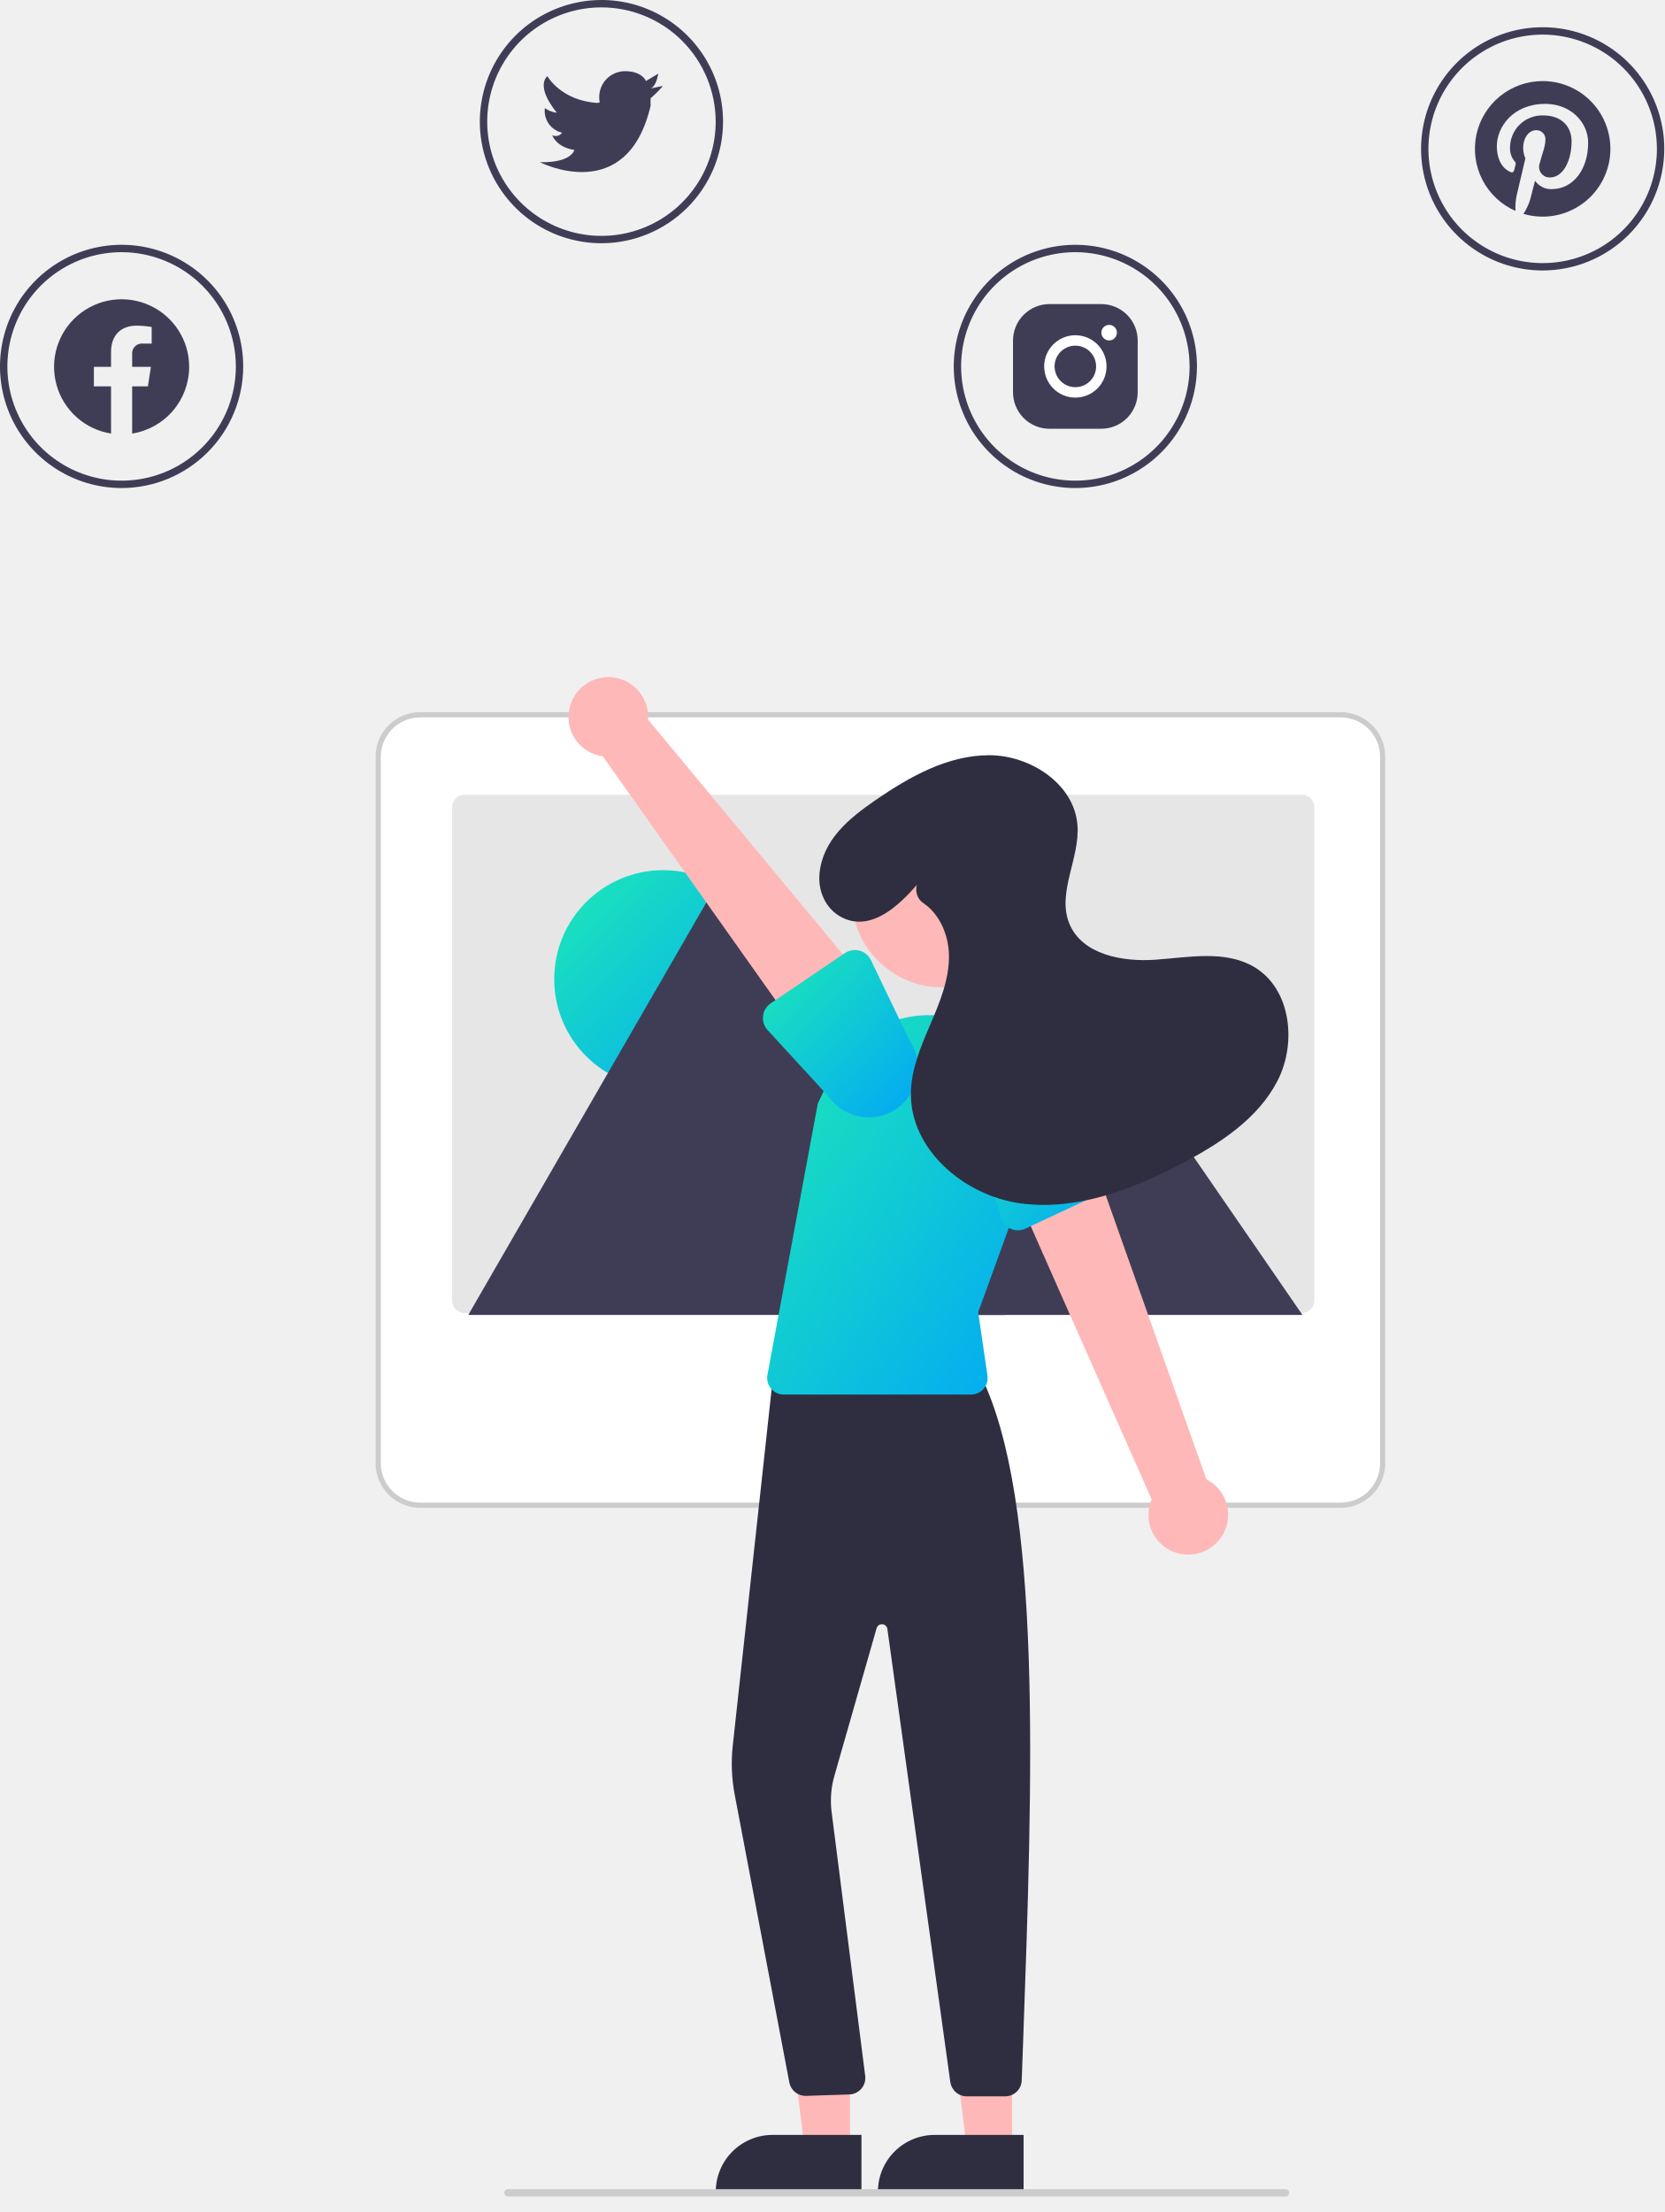
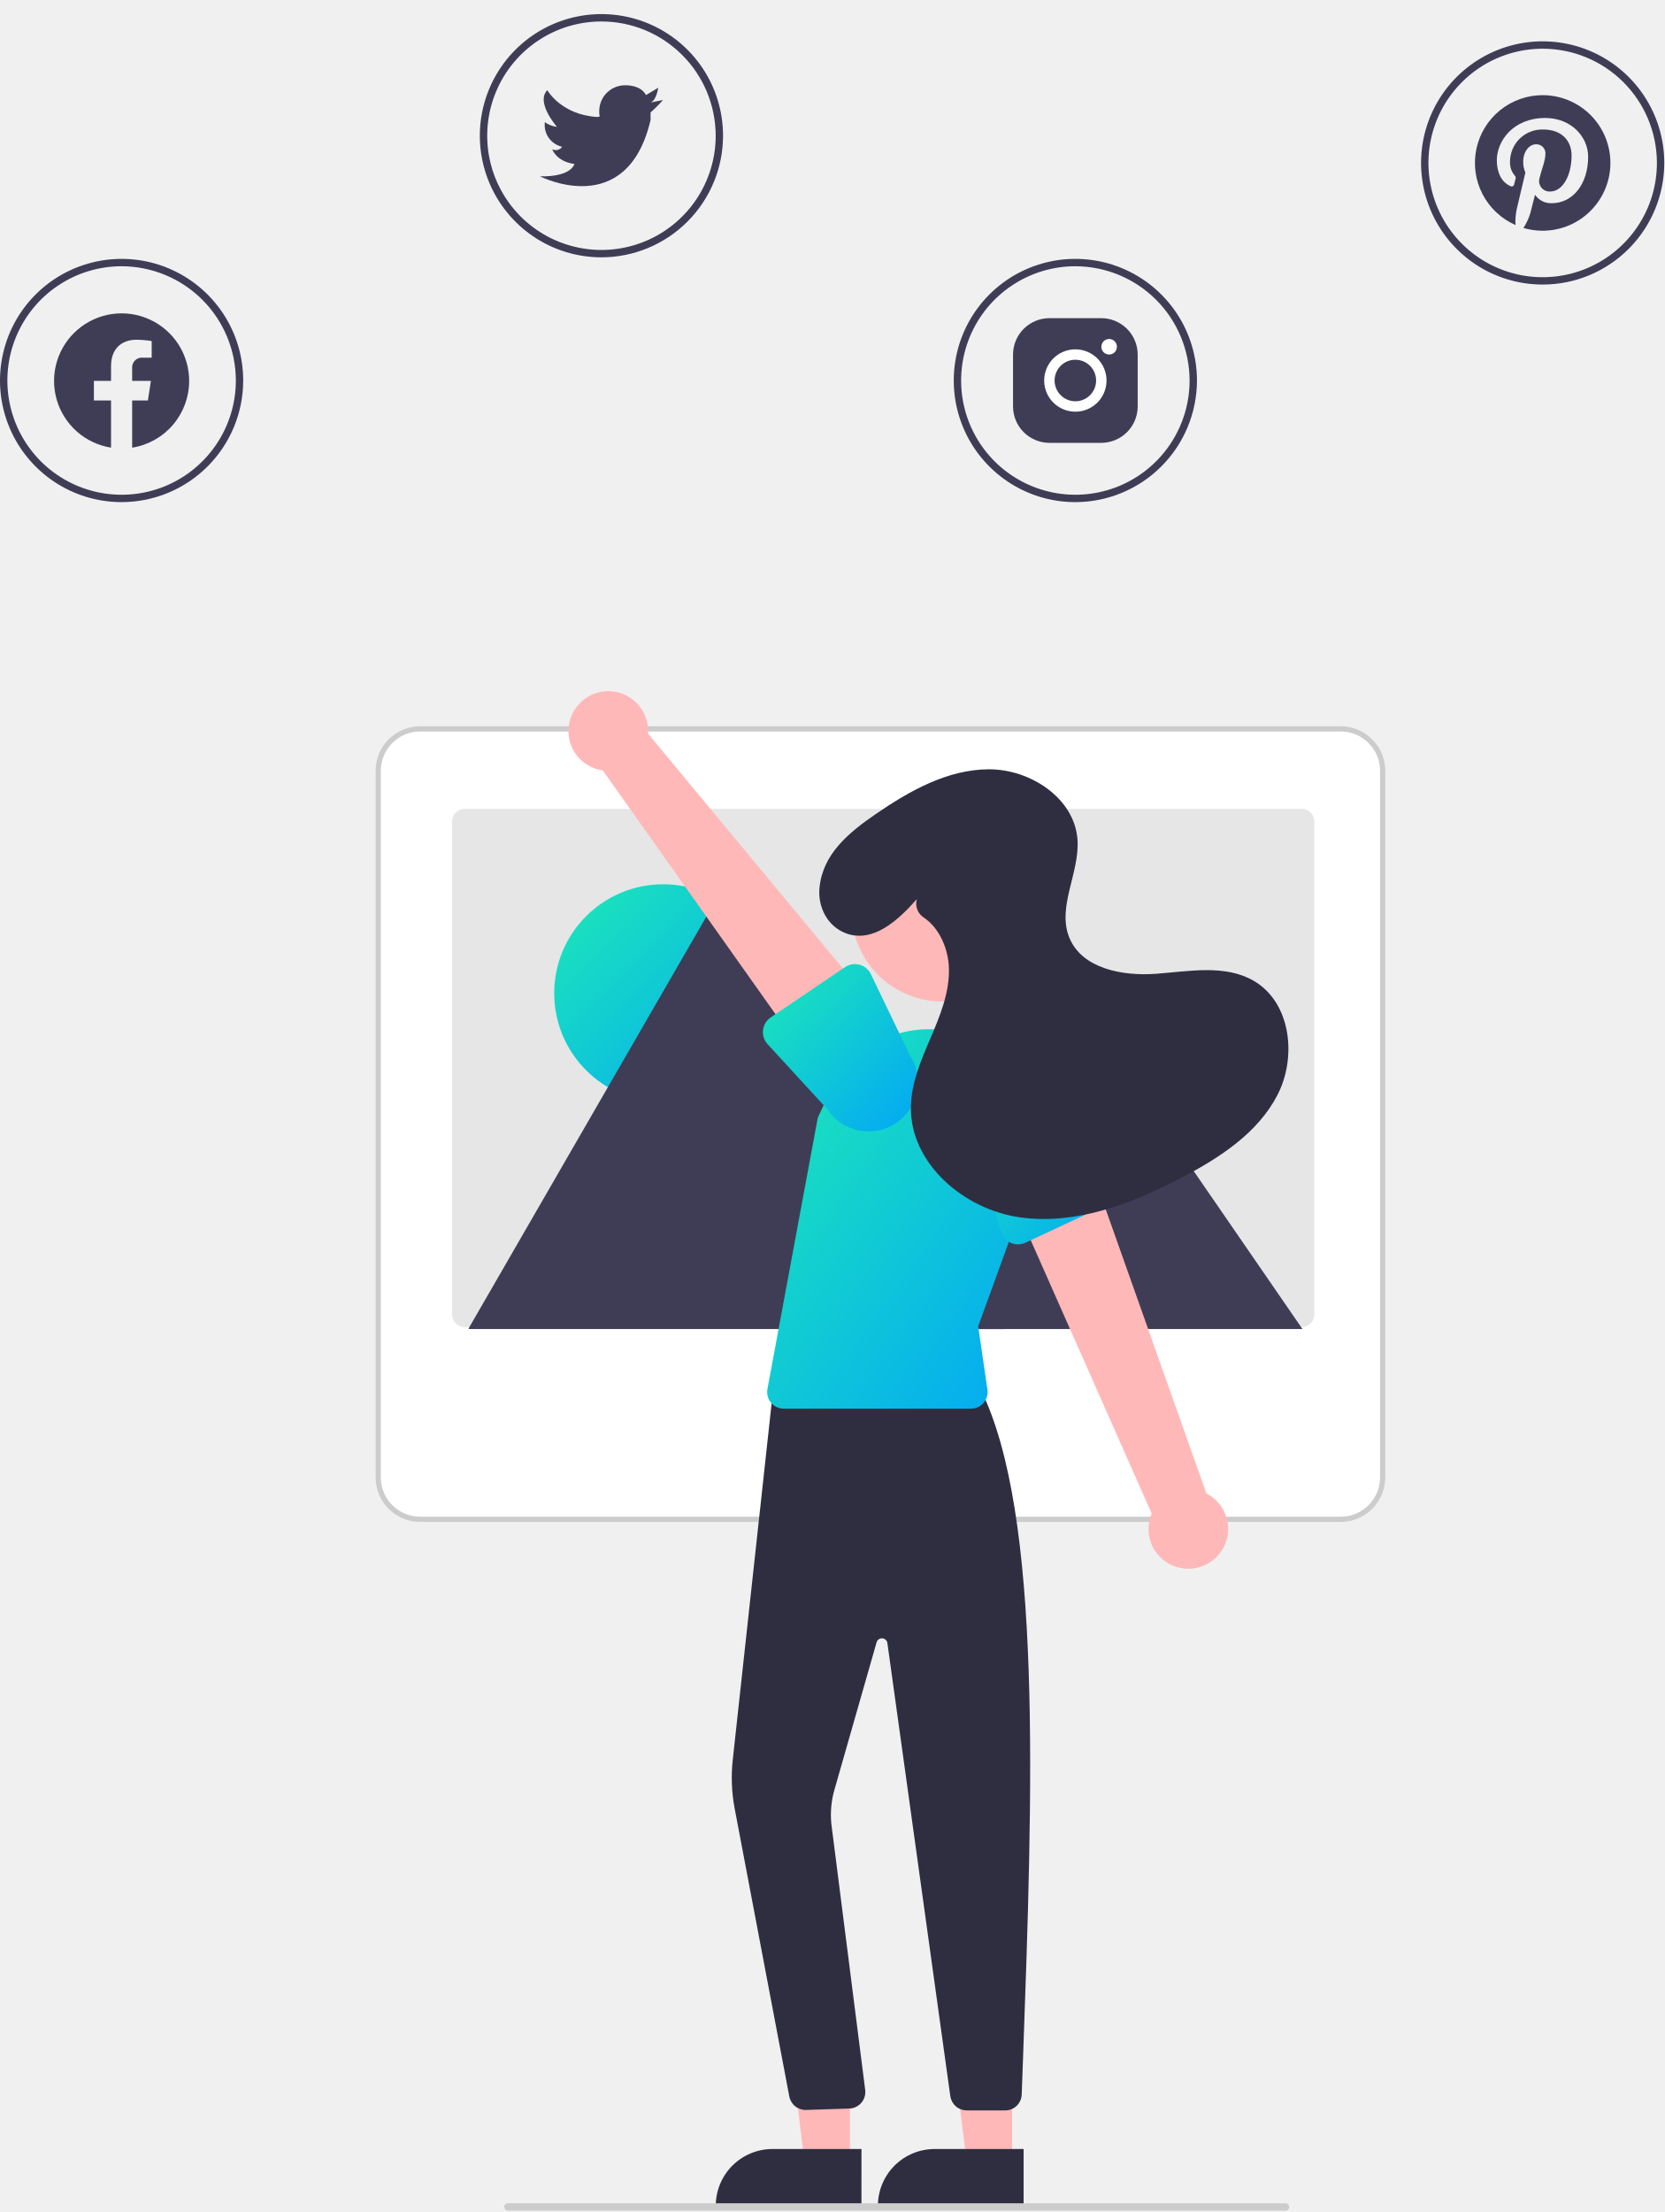
<svg xmlns="http://www.w3.org/2000/svg" width="76" height="101" viewBox="0 0 76 101" fill="none">
-   <path fill-rule="evenodd" clip-rule="evenodd" d="M8.638 16.749C8.638 16.159 8.469 15.582 8.151 15.086C7.833 14.589 7.38 14.195 6.844 13.948C6.309 13.701 5.714 13.613 5.13 13.694C4.546 13.775 3.998 14.021 3.55 14.404C3.101 14.787 2.772 15.29 2.601 15.855C2.43 16.419 2.424 17.02 2.585 17.587C2.745 18.155 3.064 18.664 3.505 19.056C3.945 19.447 4.489 19.704 5.071 19.796V17.641H4.288V16.749H5.071V16.069C5.071 15.296 5.532 14.869 6.236 14.869C6.468 14.872 6.699 14.892 6.927 14.929V15.688H6.538C6.472 15.68 6.404 15.686 6.341 15.707C6.277 15.727 6.219 15.762 6.171 15.809C6.122 15.855 6.085 15.911 6.062 15.974C6.038 16.037 6.029 16.104 6.035 16.17V16.749H6.891L6.754 17.641H6.035V19.797C6.761 19.681 7.422 19.311 7.899 18.753C8.376 18.194 8.638 17.483 8.638 16.749V16.749Z" fill="#3F3D56" />
-   <path d="M29.712 4.036L30.274 3.924C30.101 4.125 29.913 4.313 29.712 4.486C29.704 4.598 29.704 4.71 29.712 4.823C28.634 9.451 24.656 7.407 24.656 7.407C26.106 7.44 26.229 6.845 26.229 6.845C25.387 6.721 25.218 6.171 25.218 6.171C25.294 6.211 25.381 6.221 25.464 6.201C25.547 6.18 25.62 6.129 25.668 6.059C25.42 6.002 25.203 5.856 25.057 5.649C24.912 5.441 24.849 5.187 24.881 4.935C25.043 5.052 25.233 5.126 25.432 5.148C25.33 5.025 24.477 4.003 24.993 3.475C24.993 3.475 25.623 4.598 27.274 4.699L27.386 4.677C27.367 4.596 27.36 4.513 27.364 4.429C27.364 4.117 27.488 3.817 27.709 3.595C27.931 3.374 28.231 3.25 28.544 3.25C29.33 3.25 29.498 3.699 29.498 3.699L30.06 3.362C30.049 3.362 29.993 3.924 29.712 4.036Z" fill="#3F3D56" />
-   <path d="M50.293 13.884H47.92C47.48 13.885 47.059 14.061 46.748 14.372C46.436 14.683 46.261 15.104 46.26 15.544V17.917C46.261 18.357 46.436 18.778 46.748 19.09C47.059 19.401 47.48 19.576 47.92 19.577H50.293C50.733 19.576 51.154 19.401 51.465 19.09C51.777 18.778 51.952 18.357 51.953 17.917V15.544C51.952 15.104 51.777 14.683 51.465 14.372C51.154 14.061 50.733 13.885 50.293 13.884Z" fill="#3F3D56" />
-   <path d="M50.648 15.545C50.554 15.544 50.464 15.507 50.398 15.44C50.331 15.373 50.294 15.283 50.294 15.189C50.294 15.095 50.332 15.005 50.398 14.938C50.465 14.872 50.555 14.834 50.649 14.834C50.743 14.834 50.834 14.872 50.9 14.938C50.967 15.005 51.004 15.095 51.004 15.189C51.004 15.283 50.967 15.373 50.901 15.44C50.834 15.507 50.744 15.544 50.65 15.545H50.648Z" fill="white" />
-   <path d="M49.106 15.782C49.294 15.782 49.478 15.837 49.634 15.942C49.79 16.046 49.911 16.194 49.983 16.367C50.055 16.541 50.074 16.732 50.037 16.916C50.001 17.1 49.91 17.269 49.778 17.402C49.645 17.534 49.476 17.625 49.292 17.661C49.108 17.698 48.917 17.679 48.743 17.607C48.57 17.536 48.422 17.414 48.318 17.258C48.213 17.102 48.157 16.918 48.157 16.731C48.157 16.606 48.182 16.483 48.23 16.367C48.278 16.252 48.347 16.148 48.435 16.06C48.524 15.972 48.628 15.902 48.743 15.854C48.858 15.806 48.982 15.782 49.106 15.782ZM49.106 15.307C48.825 15.307 48.55 15.391 48.316 15.547C48.082 15.704 47.899 15.926 47.791 16.186C47.684 16.446 47.656 16.732 47.711 17.008C47.765 17.285 47.901 17.538 48.1 17.737C48.299 17.936 48.553 18.072 48.829 18.127C49.105 18.182 49.391 18.153 49.651 18.046C49.911 17.938 50.134 17.756 50.29 17.521C50.446 17.287 50.53 17.012 50.53 16.731C50.53 16.353 50.38 15.991 50.113 15.724C49.846 15.457 49.484 15.307 49.106 15.307V15.307Z" fill="white" />
-   <path d="M70.447 3.702C69.736 3.702 69.048 3.946 68.496 4.394C67.945 4.842 67.564 5.467 67.418 6.162C67.273 6.857 67.371 7.582 67.696 8.213C68.022 8.845 68.554 9.345 69.205 9.631C69.192 9.393 69.21 9.154 69.259 8.921C69.318 8.669 69.657 7.234 69.657 7.234C69.589 7.08 69.555 6.913 69.557 6.745C69.557 6.286 69.823 5.944 70.154 5.944C70.213 5.943 70.272 5.955 70.326 5.978C70.38 6.002 70.429 6.037 70.468 6.081C70.508 6.125 70.537 6.177 70.555 6.233C70.573 6.29 70.578 6.349 70.571 6.408C70.571 6.691 70.39 7.114 70.298 7.506C70.279 7.579 70.278 7.655 70.294 7.728C70.311 7.801 70.344 7.869 70.392 7.927C70.439 7.985 70.5 8.031 70.569 8.061C70.637 8.092 70.712 8.105 70.787 8.101C71.372 8.101 71.767 7.349 71.767 6.456C71.767 5.778 71.31 5.271 70.48 5.271C70.281 5.263 70.083 5.296 69.898 5.367C69.712 5.438 69.543 5.547 69.4 5.685C69.258 5.824 69.145 5.99 69.069 6.174C68.992 6.357 68.954 6.554 68.956 6.753C68.947 6.974 69.02 7.19 69.161 7.36C69.186 7.38 69.203 7.408 69.211 7.439C69.219 7.47 69.217 7.503 69.205 7.532C69.19 7.589 69.157 7.726 69.141 7.781C69.139 7.798 69.132 7.814 69.122 7.827C69.112 7.841 69.099 7.852 69.084 7.859C69.069 7.867 69.052 7.871 69.035 7.871C69.018 7.87 69.002 7.866 68.987 7.858C68.555 7.682 68.353 7.209 68.353 6.676C68.353 5.797 69.095 4.743 70.564 4.743C71.745 4.743 72.523 5.598 72.523 6.516C72.523 7.73 71.848 8.636 70.853 8.636C70.705 8.64 70.558 8.607 70.426 8.539C70.294 8.472 70.181 8.373 70.097 8.251C70.097 8.251 69.918 8.963 69.879 9.102C69.808 9.336 69.703 9.56 69.568 9.765C69.994 9.89 70.442 9.923 70.881 9.861C71.32 9.798 71.741 9.642 72.115 9.402C72.488 9.163 72.806 8.846 73.046 8.473C73.287 8.1 73.444 7.68 73.508 7.24C73.571 6.801 73.54 6.354 73.415 5.928C73.291 5.502 73.076 5.108 72.786 4.772C72.495 4.436 72.136 4.167 71.733 3.982C71.329 3.798 70.891 3.702 70.447 3.702L70.447 3.702Z" fill="#3F3D56" />
-   <path d="M63.142 33.864C62.999 33.469 62.739 33.129 62.396 32.887C62.053 32.646 61.644 32.517 61.224 32.516H19.186C18.918 32.516 18.654 32.568 18.407 32.671C18.16 32.773 17.935 32.923 17.746 33.112C17.557 33.301 17.407 33.525 17.304 33.772C17.202 34.019 17.149 34.284 17.149 34.551V66.813C17.15 67.353 17.364 67.87 17.746 68.252C18.128 68.634 18.646 68.849 19.186 68.85H61.224C61.764 68.849 62.282 68.634 62.664 68.252C63.046 67.87 63.261 67.353 63.261 66.813V34.553C63.262 34.318 63.221 34.085 63.142 33.864Z" fill="white" />
-   <path d="M63.142 33.864C62.999 33.469 62.739 33.129 62.396 32.887C62.053 32.646 61.644 32.517 61.224 32.516H19.186C18.918 32.516 18.654 32.568 18.407 32.671C18.16 32.773 17.935 32.923 17.746 33.112C17.557 33.301 17.407 33.525 17.304 33.772C17.202 34.019 17.149 34.284 17.149 34.551V66.813C17.15 67.353 17.364 67.87 17.746 68.252C18.128 68.634 18.646 68.849 19.186 68.85H61.224C61.764 68.849 62.282 68.634 62.664 68.252C63.046 67.87 63.261 67.353 63.261 66.813V34.553C63.262 34.318 63.221 34.085 63.142 33.864ZM63.022 66.813C63.021 67.289 62.832 67.746 62.495 68.083C62.158 68.42 61.701 68.609 61.224 68.61H19.186C18.709 68.609 18.253 68.42 17.916 68.083C17.579 67.746 17.389 67.289 17.389 66.813V34.553C17.389 34.076 17.579 33.62 17.916 33.282C18.253 32.946 18.709 32.756 19.186 32.755H61.224C61.701 32.756 62.158 32.946 62.495 33.282C62.832 33.62 63.021 34.076 63.022 34.553V66.813Z" fill="#CCCCCC" />
-   <path d="M60.019 36.857V59.383C60.019 59.533 59.959 59.678 59.853 59.784C59.747 59.89 59.603 59.95 59.452 59.95H21.212C21.185 59.95 21.158 59.948 21.131 59.944C20.996 59.924 20.873 59.857 20.784 59.754C20.694 59.651 20.645 59.519 20.645 59.383V36.857C20.645 36.782 20.66 36.709 20.688 36.64C20.717 36.571 20.759 36.508 20.811 36.456C20.864 36.403 20.926 36.361 20.995 36.333C21.064 36.304 21.138 36.29 21.212 36.29H59.452C59.526 36.29 59.6 36.304 59.669 36.333C59.738 36.361 59.8 36.403 59.853 36.456C59.905 36.508 59.947 36.571 59.976 36.639C60.004 36.708 60.019 36.782 60.019 36.856V36.857Z" fill="#E6E6E6" />
-   <path d="M30.285 49.683C33.032 49.683 35.26 47.456 35.26 44.708C35.26 41.96 33.032 39.732 30.285 39.732C27.537 39.732 25.309 41.96 25.309 44.708C25.309 47.456 27.537 49.683 30.285 49.683Z" fill="url(#paint0_linear)" />
-   <path d="M45.887 60.04H21.479C21.448 60.041 21.418 60.038 21.388 60.033L32.932 40.037C33.002 39.913 33.104 39.809 33.228 39.737C33.352 39.665 33.492 39.627 33.635 39.627C33.778 39.627 33.919 39.665 34.042 39.737C34.166 39.809 34.268 39.913 34.339 40.037L42.086 53.456L42.457 54.098L45.887 60.04Z" fill="#3F3D56" />
-   <path opacity="0.2" d="M45.887 60.04H37.554L41.645 54.098L41.939 53.67L42.086 53.456L42.457 54.098L45.887 60.04Z" fill="black" />
-   <path d="M59.477 60.04H38.366L42.457 54.098L42.752 53.67L48.082 45.926C48.432 45.419 49.273 45.387 49.683 45.831C49.711 45.861 49.737 45.893 49.76 45.926L59.477 60.04Z" fill="#3F3D56" />
-   <path d="M38.812 98.154L36.749 98.154L35.768 90.197L38.813 90.197L38.812 98.154Z" fill="#FFB8B8" />
-   <path d="M39.338 100.154L32.686 100.154V100.07C32.686 99.73 32.753 99.393 32.883 99.079C33.014 98.765 33.204 98.479 33.445 98.239C33.685 97.998 33.971 97.808 34.285 97.677C34.599 97.547 34.935 97.48 35.276 97.48H35.276L39.339 97.481L39.338 100.154Z" fill="#2F2E41" />
-   <path d="M46.217 98.154L44.154 98.154L43.172 90.197L46.217 90.197L46.217 98.154Z" fill="#FFB8B8" />
-   <path d="M46.743 100.154L40.091 100.154V100.07C40.091 99.73 40.157 99.393 40.288 99.079C40.418 98.765 40.608 98.479 40.849 98.239C41.089 97.998 41.375 97.808 41.689 97.677C42.003 97.547 42.34 97.48 42.68 97.48H42.68L46.743 97.481L46.743 100.154Z" fill="#2F2E41" />
-   <path d="M43.396 95.066L40.523 74.38C40.515 74.323 40.487 74.27 40.445 74.23C40.403 74.191 40.348 74.167 40.29 74.163C40.233 74.159 40.175 74.175 40.128 74.208C40.08 74.241 40.046 74.29 40.03 74.345L38.105 81.076C37.959 81.583 37.911 82.113 37.964 82.638L39.512 94.801C39.522 94.904 39.511 95.008 39.48 95.106C39.449 95.204 39.398 95.295 39.33 95.373C39.262 95.451 39.179 95.514 39.086 95.559C38.993 95.604 38.892 95.629 38.788 95.633L36.818 95.697C36.636 95.704 36.459 95.646 36.316 95.533C36.175 95.42 36.078 95.26 36.044 95.081L33.548 81.93C33.41 81.201 33.38 80.454 33.461 79.715L35.349 62.398L44.752 62.738L44.775 62.783C47.615 68.487 47.156 81.18 46.713 93.454L46.657 94.989C46.651 95.185 46.569 95.371 46.427 95.507C46.286 95.644 46.097 95.719 45.901 95.719L44.147 95.719H44.146C43.964 95.719 43.787 95.652 43.65 95.532C43.512 95.412 43.422 95.247 43.396 95.066Z" fill="#2F2E41" />
-   <path d="M43.022 45.084C45.304 45.084 47.155 43.233 47.155 40.95C47.155 38.668 45.304 36.817 43.022 36.817C40.739 36.817 38.889 38.668 38.889 40.95C38.889 43.233 40.739 45.084 43.022 45.084Z" fill="#FFB8B8" />
-   <path d="M35.207 63.403C35.136 63.317 35.085 63.217 35.057 63.11C35.029 63.002 35.025 62.89 35.045 62.781L37.345 50.388L37.89 49.229C38.344 48.261 39.095 47.465 40.035 46.956C40.974 46.447 42.052 46.252 43.11 46.399C43.853 46.501 44.563 46.767 45.19 47.179C45.816 47.591 46.342 48.138 46.73 48.779C47.117 49.421 47.356 50.141 47.429 50.887C47.501 51.633 47.406 52.386 47.15 53.091L44.669 59.915L45.092 62.809C45.107 62.917 45.099 63.026 45.069 63.131C45.039 63.235 44.986 63.331 44.915 63.414C44.844 63.496 44.756 63.562 44.657 63.607C44.558 63.652 44.451 63.676 44.342 63.676H35.79C35.678 63.676 35.569 63.651 35.468 63.604C35.367 63.557 35.278 63.488 35.207 63.403Z" fill="url(#paint1_linear)" />
-   <path d="M53.844 70.935C53.586 70.875 53.345 70.759 53.137 70.596C52.929 70.433 52.76 70.227 52.64 69.991C52.521 69.755 52.454 69.496 52.446 69.232C52.437 68.968 52.487 68.705 52.591 68.462L45.927 53.406L49.739 52.445L55.091 67.547C55.487 67.749 55.796 68.089 55.959 68.504C56.121 68.918 56.126 69.377 55.972 69.795C55.818 70.213 55.517 70.559 55.124 70.769C54.732 70.979 54.276 71.038 53.844 70.935V70.935Z" fill="#FFB8B8" />
-   <path d="M46.154 56.104C46.047 56.056 45.953 55.986 45.876 55.899C45.799 55.811 45.742 55.708 45.709 55.597L44.543 51.699C44.291 51.159 44.263 50.541 44.465 49.981C44.667 49.421 45.084 48.963 45.622 48.709C46.161 48.455 46.779 48.425 47.34 48.625C47.901 48.826 48.359 49.24 48.615 49.778L50.869 53.181C50.933 53.278 50.976 53.388 50.994 53.503C51.012 53.618 51.005 53.736 50.973 53.848C50.942 53.96 50.886 54.064 50.811 54.153C50.736 54.242 50.642 54.313 50.537 54.363L46.829 56.098C46.723 56.148 46.608 56.174 46.492 56.175C46.375 56.176 46.26 56.152 46.154 56.104Z" fill="url(#paint2_linear)" />
-   <path d="M26.044 32.19C25.963 32.442 25.939 32.708 25.973 32.971C26.006 33.233 26.097 33.484 26.238 33.708C26.38 33.931 26.568 34.121 26.791 34.263C27.013 34.406 27.264 34.498 27.526 34.533L37.046 47.967L39.823 45.184L29.592 32.854C29.622 32.41 29.488 31.97 29.215 31.619C28.942 31.267 28.55 31.028 28.113 30.946C27.675 30.864 27.223 30.946 26.842 31.175C26.461 31.404 26.177 31.766 26.044 32.19Z" fill="#FFB8B8" />
-   <path d="M35.195 45.813L38.584 43.517C38.681 43.452 38.79 43.408 38.905 43.389C39.02 43.37 39.137 43.376 39.25 43.406C39.362 43.436 39.467 43.491 39.556 43.565C39.646 43.639 39.719 43.732 39.769 43.837L41.538 47.515C41.87 48.011 41.991 48.617 41.876 49.202C41.761 49.787 41.419 50.302 40.924 50.635C40.43 50.968 39.824 51.091 39.239 50.977C38.654 50.864 38.137 50.523 37.803 50.029L35.052 47.032C34.973 46.947 34.914 46.845 34.878 46.734C34.842 46.623 34.831 46.506 34.844 46.39C34.858 46.275 34.896 46.163 34.956 46.064C35.017 45.964 35.098 45.879 35.195 45.813V45.813Z" fill="url(#paint3_linear)" />
-   <path d="M23.196 100.294H58.703C58.747 100.294 58.79 100.277 58.822 100.245C58.853 100.214 58.871 100.171 58.871 100.126C58.871 100.081 58.853 100.039 58.822 100.007C58.79 99.976 58.747 99.958 58.703 99.958H23.196C23.151 99.958 23.108 99.976 23.077 100.007C23.045 100.039 23.028 100.081 23.028 100.126C23.028 100.171 23.045 100.214 23.077 100.245C23.108 100.277 23.151 100.294 23.196 100.294Z" fill="#CCCCCC" />
-   <path d="M5.553 22.284C4.455 22.284 3.381 21.958 2.468 21.348C1.555 20.738 0.843 19.87 0.423 18.856C0.002 17.841 -0.108 16.724 0.107 15.647C0.321 14.57 0.85 13.581 1.626 12.804C2.403 12.027 3.393 11.498 4.47 11.284C5.547 11.07 6.664 11.18 7.678 11.6C8.693 12.021 9.56 12.732 10.171 13.645C10.781 14.559 11.106 15.632 11.106 16.731C11.105 18.203 10.519 19.614 9.478 20.655C8.437 21.697 7.026 22.282 5.553 22.284ZM5.553 11.514C4.521 11.514 3.513 11.82 2.655 12.393C1.797 12.966 1.129 13.781 0.734 14.734C0.339 15.688 0.236 16.736 0.437 17.748C0.638 18.76 1.135 19.69 1.864 20.419C2.594 21.149 3.524 21.646 4.535 21.847C5.547 22.048 6.596 21.945 7.55 21.55C8.503 21.155 9.317 20.487 9.891 19.629C10.464 18.771 10.77 17.762 10.77 16.731C10.768 15.348 10.218 14.022 9.24 13.044C8.262 12.066 6.936 11.516 5.553 11.514Z" fill="#3F3D56" />
-   <path d="M27.465 11.106C26.367 11.106 25.293 10.781 24.38 10.171C23.467 9.56 22.755 8.693 22.335 7.678C21.914 6.664 21.804 5.547 22.019 4.47C22.233 3.393 22.762 2.403 23.538 1.627C24.315 0.85 25.305 0.321 26.382 0.107C27.459 -0.108 28.576 0.002 29.59 0.423C30.605 0.843 31.472 1.555 32.083 2.468C32.693 3.381 33.018 4.455 33.018 5.553C33.017 7.026 32.431 8.437 31.39 9.478C30.349 10.519 28.938 11.105 27.465 11.106ZM27.465 0.337C26.433 0.337 25.425 0.643 24.567 1.216C23.709 1.789 23.041 2.604 22.646 3.557C22.251 4.51 22.148 5.559 22.349 6.571C22.55 7.583 23.047 8.512 23.776 9.242C24.506 9.972 25.436 10.468 26.448 10.67C27.459 10.871 28.508 10.768 29.462 10.373C30.415 9.978 31.23 9.309 31.803 8.451C32.376 7.594 32.682 6.585 32.682 5.553C32.68 4.17 32.13 2.844 31.152 1.866C30.174 0.888 28.848 0.338 27.465 0.337Z" fill="#3F3D56" />
-   <path d="M49.106 22.284C48.008 22.284 46.934 21.958 46.021 21.348C45.108 20.738 44.396 19.87 43.976 18.856C43.556 17.841 43.446 16.724 43.66 15.647C43.874 14.57 44.403 13.581 45.18 12.804C45.956 12.027 46.946 11.498 48.023 11.284C49.1 11.07 50.217 11.18 51.231 11.6C52.246 12.021 53.113 12.732 53.724 13.645C54.334 14.559 54.66 15.632 54.66 16.731C54.658 18.203 54.072 19.614 53.031 20.655C51.99 21.697 50.579 22.282 49.106 22.284ZM49.106 11.514C48.075 11.514 47.066 11.82 46.208 12.393C45.35 12.966 44.682 13.781 44.287 14.734C43.892 15.688 43.789 16.736 43.99 17.748C44.191 18.76 44.688 19.69 45.418 20.419C46.147 21.149 47.077 21.646 48.089 21.847C49.1 22.048 50.149 21.945 51.103 21.55C52.056 21.155 52.871 20.487 53.444 19.629C54.017 18.771 54.323 17.762 54.323 16.731C54.321 15.348 53.771 14.022 52.793 13.044C51.815 12.066 50.489 11.516 49.106 11.514Z" fill="#3F3D56" />
-   <path d="M70.447 12.35C69.348 12.35 68.275 12.024 67.362 11.414C66.448 10.804 65.737 9.937 65.316 8.922C64.896 7.907 64.786 6.791 65 5.714C65.215 4.636 65.743 3.647 66.52 2.87C67.297 2.094 68.286 1.565 69.363 1.35C70.441 1.136 71.557 1.246 72.572 1.666C73.587 2.087 74.454 2.799 75.064 3.712C75.674 4.625 76 5.699 76 6.797C75.998 8.269 75.413 9.681 74.372 10.722C73.331 11.763 71.919 12.348 70.447 12.35ZM70.447 1.58C69.415 1.58 68.406 1.886 67.549 2.459C66.691 3.033 66.022 3.847 65.627 4.801C65.232 5.754 65.129 6.803 65.33 7.815C65.532 8.827 66.028 9.756 66.758 10.486C67.488 11.215 68.417 11.712 69.429 11.913C70.441 12.115 71.49 12.011 72.443 11.617C73.396 11.222 74.211 10.553 74.784 9.695C75.358 8.837 75.663 7.829 75.663 6.797C75.662 5.414 75.112 4.088 74.134 3.11C73.156 2.132 71.83 1.582 70.447 1.58Z" fill="#3F3D56" />
-   <path d="M41.87 40.406C41.022 41.374 39.857 42.445 38.613 41.965C37.797 41.649 37.346 40.793 37.42 39.921C37.554 38.353 38.775 37.365 39.972 36.54C41.529 35.468 43.272 34.486 45.162 34.483C47.052 34.48 49.061 35.795 49.203 37.68C49.317 39.196 48.259 40.753 48.828 42.163C49.4 43.582 51.25 43.932 52.776 43.82C54.302 43.709 55.956 43.374 57.273 44.153C58.952 45.147 59.231 47.621 58.335 49.355C57.438 51.089 55.704 52.215 53.975 53.122C51.686 54.323 49.127 55.302 46.566 54.94C44.006 54.577 41.544 52.466 41.596 49.88C41.618 48.788 42.064 47.755 42.494 46.751C42.924 45.747 43.352 44.703 43.334 43.611C43.319 42.7 42.912 41.744 42.179 41.246C42.046 41.16 41.945 41.035 41.888 40.887C41.832 40.74 41.824 40.578 41.865 40.426L41.87 40.406Z" fill="#2F2E41" />
+   <path fill-rule="evenodd" clip-rule="evenodd" d="M8.638 17.392C8.638 16.803 8.469 16.226 8.151 15.729C7.833 15.233 7.38 14.838 6.844 14.591C6.309 14.345 5.714 14.256 5.13 14.337C4.546 14.418 3.998 14.665 3.55 15.047C3.101 15.43 2.772 15.934 2.601 16.498C2.43 17.062 2.424 17.663 2.585 18.231C2.745 18.798 3.064 19.307 3.505 19.699C3.945 20.09 4.489 20.347 5.071 20.439V18.284H4.288V17.392H5.071V16.712C5.071 15.94 5.532 15.512 6.236 15.512C6.468 15.515 6.699 15.536 6.927 15.572V16.332H6.538C6.472 16.323 6.404 16.329 6.341 16.35C6.277 16.371 6.219 16.406 6.171 16.452C6.122 16.498 6.085 16.555 6.062 16.617C6.038 16.68 6.029 16.747 6.035 16.814V17.392H6.891L6.754 18.284H6.035V20.44C6.761 20.325 7.422 19.955 7.899 19.396C8.376 18.837 8.638 18.127 8.638 17.392V17.392Z" fill="#3F3D56" />
+   <path d="M29.712 4.68L30.274 4.567C30.101 4.768 29.913 4.956 29.712 5.129C29.704 5.241 29.704 5.354 29.712 5.466C28.634 10.095 24.656 8.05 24.656 8.05C26.106 8.084 26.229 7.488 26.229 7.488C25.387 7.365 25.218 6.814 25.218 6.814C25.294 6.854 25.381 6.865 25.464 6.844C25.547 6.823 25.62 6.773 25.668 6.702C25.42 6.646 25.203 6.5 25.057 6.292C24.912 6.084 24.849 5.83 24.881 5.578C25.043 5.695 25.233 5.769 25.432 5.792C25.33 5.668 24.477 4.646 24.993 4.118C24.993 4.118 25.623 5.241 27.274 5.342L27.386 5.32C27.367 5.239 27.36 5.156 27.364 5.073C27.364 4.76 27.488 4.46 27.709 4.239C27.931 4.017 28.231 3.893 28.544 3.893C29.33 3.893 29.498 4.343 29.498 4.343L30.06 4.005C30.049 4.005 29.993 4.567 29.712 4.68Z" fill="#3F3D56" />
+   <path d="M50.293 14.527H47.92C47.48 14.528 47.059 14.704 46.748 15.015C46.436 15.326 46.261 15.748 46.26 16.188V18.56C46.261 19 46.436 19.422 46.748 19.733C47.059 20.044 47.48 20.219 47.92 20.221H50.293C50.733 20.219 51.154 20.044 51.465 19.733C51.777 19.422 51.952 19 51.953 18.56V16.188C51.952 15.748 51.777 15.326 51.465 15.015C51.154 14.704 50.733 14.528 50.293 14.527Z" fill="#3F3D56" />
+   <path d="M50.648 16.188C50.554 16.188 50.464 16.15 50.398 16.084C50.331 16.017 50.294 15.927 50.294 15.832C50.294 15.738 50.332 15.648 50.398 15.582C50.465 15.515 50.555 15.478 50.649 15.478C50.743 15.478 50.834 15.515 50.9 15.582C50.967 15.648 51.004 15.738 51.004 15.832C51.004 15.927 50.967 16.017 50.901 16.084C50.834 16.15 50.744 16.188 50.65 16.188H50.648Z" fill="white" />
+   <path d="M49.106 16.425C49.294 16.425 49.478 16.481 49.634 16.585C49.79 16.689 49.911 16.837 49.983 17.011C50.055 17.184 50.074 17.375 50.037 17.559C50.001 17.743 49.91 17.912 49.778 18.045C49.645 18.178 49.476 18.268 49.292 18.305C49.108 18.341 48.917 18.323 48.743 18.251C48.57 18.179 48.422 18.057 48.318 17.901C48.213 17.745 48.157 17.562 48.157 17.374C48.157 17.249 48.182 17.126 48.23 17.011C48.278 16.896 48.347 16.791 48.435 16.703C48.524 16.615 48.628 16.545 48.743 16.497C48.858 16.45 48.982 16.425 49.106 16.425ZM49.106 15.951C48.825 15.951 48.55 16.034 48.316 16.191C48.082 16.347 47.899 16.569 47.791 16.829C47.684 17.089 47.656 17.376 47.711 17.652C47.765 17.928 47.901 18.181 48.1 18.381C48.299 18.579 48.553 18.715 48.829 18.77C49.105 18.825 49.391 18.797 49.651 18.689C49.911 18.581 50.134 18.399 50.29 18.165C50.446 17.931 50.53 17.655 50.53 17.374C50.53 16.997 50.38 16.634 50.113 16.367C49.846 16.101 49.484 15.951 49.106 15.951V15.951Z" fill="white" />
+   <path d="M70.447 4.345C69.736 4.345 69.048 4.59 68.496 5.038C67.945 5.486 67.564 6.11 67.418 6.805C67.273 7.501 67.371 8.225 67.696 8.857C68.022 9.488 68.554 9.989 69.205 10.274C69.192 10.036 69.21 9.797 69.259 9.564C69.318 9.312 69.657 7.877 69.657 7.877C69.589 7.723 69.555 7.556 69.557 7.388C69.557 6.93 69.823 6.587 70.154 6.587C70.213 6.586 70.272 6.598 70.326 6.622C70.38 6.645 70.429 6.68 70.468 6.724C70.508 6.768 70.537 6.82 70.555 6.877C70.573 6.933 70.578 6.993 70.571 7.051C70.571 7.334 70.39 7.757 70.298 8.149C70.279 8.222 70.278 8.298 70.294 8.371C70.311 8.444 70.344 8.513 70.392 8.571C70.439 8.629 70.5 8.675 70.569 8.705C70.637 8.735 70.712 8.749 70.787 8.745C71.372 8.745 71.767 7.992 71.767 7.1C71.767 6.421 71.31 5.914 70.48 5.914C70.281 5.907 70.083 5.939 69.898 6.01C69.712 6.082 69.543 6.19 69.4 6.328C69.258 6.467 69.145 6.633 69.069 6.817C68.992 7.001 68.954 7.198 68.956 7.397C68.947 7.617 69.02 7.833 69.161 8.003C69.186 8.023 69.203 8.051 69.211 8.082C69.219 8.113 69.217 8.146 69.205 8.176C69.19 8.232 69.157 8.369 69.141 8.424C69.139 8.441 69.132 8.457 69.122 8.47C69.112 8.484 69.099 8.495 69.084 8.503C69.069 8.51 69.052 8.514 69.035 8.514C69.018 8.514 69.002 8.51 68.987 8.502C68.555 8.325 68.353 7.852 68.353 7.319C68.353 6.441 69.095 5.387 70.564 5.387C71.745 5.387 72.523 6.242 72.523 7.159C72.523 8.373 71.848 9.279 70.853 9.279C70.705 9.283 70.558 9.25 70.426 9.183C70.294 9.115 70.181 9.016 70.097 8.894C70.097 8.894 69.918 9.607 69.879 9.745C69.808 9.98 69.703 10.203 69.568 10.408C69.994 10.534 70.442 10.566 70.881 10.504C71.32 10.441 71.741 10.285 72.115 10.046C72.488 9.806 72.806 9.489 73.046 9.116C73.287 8.743 73.444 8.323 73.508 7.884C73.571 7.445 73.54 6.997 73.415 6.571C73.291 6.145 73.076 5.751 72.786 5.415C72.495 5.08 72.136 4.81 71.733 4.626C71.329 4.441 70.891 4.345 70.447 4.345L70.447 4.345Z" fill="#3F3D56" />
+   <path d="M63.142 34.507C62.999 34.113 62.739 33.772 62.396 33.531C62.053 33.289 61.644 33.16 61.224 33.159H19.186C18.918 33.159 18.654 33.212 18.407 33.314C18.16 33.416 17.935 33.566 17.746 33.755C17.557 33.944 17.407 34.168 17.304 34.415C17.202 34.662 17.149 34.927 17.149 35.194V67.456C17.15 67.996 17.364 68.514 17.746 68.895C18.128 69.277 18.646 69.492 19.186 69.493H61.224C61.764 69.492 62.282 69.277 62.664 68.895C63.046 68.514 63.261 67.996 63.261 67.456V35.196C63.262 34.961 63.221 34.728 63.142 34.507Z" fill="white" />
+   <path d="M63.142 34.507C62.999 34.113 62.739 33.772 62.396 33.531C62.053 33.289 61.644 33.16 61.224 33.159H19.186C18.918 33.159 18.654 33.212 18.407 33.314C18.16 33.416 17.935 33.566 17.746 33.755C17.557 33.944 17.407 34.168 17.304 34.415C17.202 34.662 17.149 34.927 17.149 35.194V67.456C17.15 67.996 17.364 68.514 17.746 68.895C18.128 69.277 18.646 69.492 19.186 69.493H61.224C61.764 69.492 62.282 69.277 62.664 68.895C63.046 68.514 63.261 67.996 63.261 67.456V35.196C63.262 34.961 63.221 34.728 63.142 34.507ZM63.022 67.456C63.021 67.932 62.832 68.389 62.495 68.726C62.158 69.063 61.701 69.253 61.224 69.253H19.186C18.709 69.253 18.253 69.063 17.916 68.726C17.579 68.389 17.389 67.932 17.389 67.456V35.196C17.389 34.72 17.579 34.263 17.916 33.926C18.253 33.589 18.709 33.399 19.186 33.399H61.224C61.701 33.399 62.158 33.589 62.495 33.926C62.832 34.263 63.021 34.72 63.022 35.196V67.456Z" fill="#CCCCCC" />
+   <path d="M60.019 37.5V60.026C60.019 60.176 59.959 60.321 59.853 60.427C59.747 60.533 59.603 60.593 59.452 60.593H21.212C21.185 60.593 21.158 60.591 21.131 60.587C20.996 60.568 20.873 60.5 20.784 60.397C20.694 60.294 20.645 60.163 20.645 60.026V37.5C20.645 37.426 20.66 37.352 20.688 37.283C20.717 37.214 20.759 37.152 20.811 37.099C20.864 37.047 20.926 37.005 20.995 36.976C21.064 36.948 21.138 36.933 21.212 36.933H59.452C59.526 36.933 59.6 36.948 59.669 36.976C59.738 37.005 59.8 37.046 59.853 37.099C59.905 37.151 59.947 37.214 59.976 37.283C60.004 37.352 60.019 37.425 60.019 37.5V37.5Z" fill="#E6E6E6" />
+   <path d="M30.285 50.327C33.032 50.327 35.26 48.099 35.26 45.351C35.26 42.603 33.032 40.376 30.285 40.376C27.537 40.376 25.309 42.603 25.309 45.351C25.309 48.099 27.537 50.327 30.285 50.327Z" fill="url(#paint0_linear)" />
+   <path d="M45.887 60.684H21.479C21.448 60.684 21.418 60.682 21.388 60.676L32.932 40.681C33.002 40.556 33.104 40.453 33.228 40.38C33.352 40.308 33.492 40.27 33.635 40.27C33.778 40.27 33.919 40.308 34.042 40.38C34.166 40.453 34.268 40.556 34.339 40.681L42.086 54.099L42.457 54.741L45.887 60.684Z" fill="#3F3D56" />
+   <path opacity="0.2" d="M45.887 60.684H37.554L41.645 54.741L41.939 54.313L42.086 54.099L42.457 54.741L45.887 60.684Z" fill="black" />
+   <path d="M59.477 60.684H38.366L42.457 54.741L42.752 54.313L48.082 46.57C48.432 46.062 49.273 46.03 49.683 46.474C49.711 46.504 49.737 46.536 49.76 46.57L59.477 60.684Z" fill="#3F3D56" />
+   <path d="M38.812 98.797L36.749 98.797L35.768 90.84L38.813 90.84L38.812 98.797Z" fill="#FFB8B8" />
+   <path d="M39.338 100.797L32.686 100.797V100.713C32.686 100.373 32.753 100.036 32.883 99.722C33.014 99.408 33.204 99.123 33.445 98.882C33.685 98.642 33.971 98.451 34.285 98.321C34.599 98.191 34.935 98.124 35.276 98.124H35.276L39.339 98.124L39.338 100.797Z" fill="#2F2E41" />
+   <path d="M46.217 98.797L44.154 98.797L43.172 90.84L46.217 90.84L46.217 98.797Z" fill="#FFB8B8" />
+   <path d="M46.743 100.797L40.091 100.797V100.713C40.091 100.373 40.157 100.036 40.288 99.722C40.418 99.408 40.608 99.123 40.849 98.882C41.089 98.642 41.375 98.451 41.689 98.321C42.003 98.191 42.34 98.124 42.68 98.124H42.68L46.743 98.124L46.743 100.797Z" fill="#2F2E41" />
+   <path d="M43.396 95.71L40.523 75.023C40.515 74.966 40.487 74.913 40.445 74.874C40.403 74.834 40.348 74.81 40.29 74.806C40.233 74.802 40.175 74.818 40.128 74.851C40.08 74.885 40.046 74.933 40.03 74.989L38.105 81.719C37.959 82.226 37.911 82.756 37.964 83.281L39.512 95.444C39.522 95.547 39.511 95.651 39.48 95.749C39.449 95.848 39.398 95.939 39.33 96.017C39.262 96.094 39.179 96.158 39.086 96.202C38.993 96.247 38.892 96.272 38.788 96.276L36.818 96.34C36.636 96.347 36.459 96.289 36.316 96.176C36.175 96.063 36.078 95.903 36.044 95.725L33.548 82.574C33.41 81.844 33.38 81.097 33.461 80.359L35.349 63.041L44.752 63.381L44.775 63.426C47.615 69.131 47.156 81.823 46.713 94.097L46.657 95.632C46.651 95.828 46.569 96.014 46.427 96.151C46.286 96.287 46.097 96.363 45.901 96.362L44.147 96.363H44.146C43.964 96.362 43.787 96.296 43.65 96.176C43.512 96.056 43.422 95.89 43.396 95.71Z" fill="#2F2E41" />
+   <path d="M43.022 45.727C45.304 45.727 47.155 43.876 47.155 41.594C47.155 39.311 45.304 37.461 43.022 37.461C40.739 37.461 38.889 39.311 38.889 41.594C38.889 43.876 40.739 45.727 43.022 45.727Z" fill="#FFB8B8" />
+   <path d="M35.207 64.046C35.136 63.961 35.085 63.861 35.057 63.753C35.029 63.645 35.025 63.533 35.045 63.424L37.345 51.032L37.89 49.872C38.344 48.905 39.095 48.108 40.035 47.599C40.974 47.09 42.052 46.895 43.11 47.042C43.853 47.144 44.563 47.41 45.19 47.822C45.816 48.234 46.342 48.781 46.73 49.423C47.117 50.064 47.356 50.785 47.429 51.531C47.501 52.277 47.406 53.03 47.15 53.734L44.669 60.559L45.092 63.452C45.107 63.56 45.099 63.67 45.069 63.774C45.039 63.878 44.986 63.975 44.915 64.057C44.844 64.139 44.756 64.205 44.657 64.251C44.558 64.296 44.451 64.319 44.342 64.319H35.79C35.678 64.319 35.569 64.295 35.468 64.248C35.367 64.2 35.278 64.132 35.207 64.046Z" fill="url(#paint1_linear)" />
+   <path d="M53.844 71.578C53.586 71.518 53.345 71.403 53.137 71.24C52.929 71.076 52.76 70.87 52.64 70.634C52.521 70.398 52.454 70.139 52.446 69.875C52.437 69.611 52.487 69.348 52.591 69.105L45.927 54.049L49.739 53.089L55.091 68.191C55.487 68.392 55.796 68.733 55.959 69.147C56.121 69.561 56.126 70.021 55.972 70.438C55.818 70.856 55.517 71.202 55.124 71.412C54.732 71.623 54.276 71.681 53.844 71.578V71.578Z" fill="#FFB8B8" />
+   <path d="M46.154 56.747C46.047 56.7 45.953 56.63 45.876 56.542C45.799 56.455 45.742 56.352 45.709 56.24L44.543 52.342C44.291 51.802 44.263 51.185 44.465 50.624C44.667 50.064 45.084 49.607 45.622 49.353C46.161 49.099 46.779 49.068 47.34 49.269C47.901 49.469 48.359 49.883 48.615 50.422L50.869 53.825C50.933 53.922 50.976 54.032 50.994 54.147C51.012 54.262 51.005 54.379 50.973 54.491C50.942 54.603 50.886 54.708 50.811 54.796C50.736 54.885 50.642 54.957 50.537 55.006L46.829 56.742C46.723 56.791 46.608 56.817 46.492 56.818C46.375 56.819 46.26 56.795 46.154 56.747Z" fill="url(#paint2_linear)" />
+   <path d="M26.044 32.834C25.963 33.085 25.939 33.352 25.973 33.614C26.006 33.876 26.097 34.128 26.238 34.351C26.38 34.574 26.568 34.764 26.791 34.906C27.013 35.049 27.264 35.141 27.526 35.176L37.046 48.611L39.823 45.828L29.592 33.497C29.622 33.053 29.488 32.614 29.215 32.262C28.942 31.91 28.55 31.671 28.113 31.589C27.675 31.508 27.223 31.589 26.842 31.818C26.461 32.048 26.177 32.409 26.044 32.834Z" fill="#FFB8B8" />
+   <path d="M35.195 46.457L38.584 44.161C38.681 44.096 38.79 44.052 38.905 44.032C39.02 44.013 39.137 44.019 39.25 44.049C39.362 44.08 39.467 44.134 39.556 44.208C39.646 44.283 39.719 44.376 39.769 44.481L41.538 48.159C41.87 48.654 41.991 49.261 41.876 49.845C41.761 50.43 41.419 50.945 40.924 51.278C40.43 51.611 39.824 51.734 39.239 51.62C38.654 51.507 38.137 51.166 37.803 50.673L35.052 47.676C34.973 47.59 34.914 47.488 34.878 47.377C34.842 47.267 34.831 47.149 34.844 47.034C34.858 46.918 34.896 46.806 34.956 46.707C35.017 46.607 35.098 46.522 35.195 46.457V46.457Z" fill="url(#paint3_linear)" />
+   <path d="M23.196 100.938H58.703C58.747 100.938 58.79 100.92 58.822 100.888C58.853 100.857 58.871 100.814 58.871 100.769C58.871 100.725 58.853 100.682 58.822 100.65C58.79 100.619 58.747 100.601 58.703 100.601H23.196C23.151 100.601 23.108 100.619 23.077 100.65C23.045 100.682 23.028 100.725 23.028 100.769C23.028 100.814 23.045 100.857 23.077 100.888C23.108 100.92 23.151 100.938 23.196 100.938Z" fill="#CCCCCC" />
+   <path d="M5.553 22.927C4.455 22.927 3.381 22.602 2.468 21.991C1.555 21.381 0.843 20.514 0.423 19.499C0.002 18.484 -0.108 17.368 0.107 16.291C0.321 15.213 0.85 14.224 1.626 13.447C2.403 12.671 3.393 12.142 4.47 11.927C5.547 11.713 6.664 11.823 7.678 12.243C8.693 12.664 9.56 13.376 10.171 14.289C10.781 15.202 11.106 16.276 11.106 17.374C11.105 18.846 10.519 20.258 9.478 21.299C8.437 22.34 7.026 22.925 5.553 22.927ZM5.553 12.157C4.521 12.157 3.513 12.463 2.655 13.037C1.797 13.61 1.129 14.424 0.734 15.378C0.339 16.331 0.236 17.38 0.437 18.392C0.638 19.404 1.135 20.333 1.864 21.063C2.594 21.792 3.524 22.289 4.535 22.49C5.547 22.692 6.596 22.588 7.55 22.194C8.503 21.799 9.317 21.13 9.891 20.272C10.464 19.414 10.77 18.406 10.77 17.374C10.768 15.991 10.218 14.665 9.24 13.687C8.262 12.709 6.936 12.159 5.553 12.157Z" fill="#3F3D56" />
+   <path d="M27.465 11.75C26.367 11.75 25.293 11.424 24.38 10.814C23.467 10.204 22.755 9.336 22.335 8.322C21.914 7.307 21.804 6.19 22.019 5.113C22.233 4.036 22.762 3.046 23.538 2.27C24.315 1.493 25.305 0.964 26.382 0.75C27.459 0.536 28.576 0.646 29.59 1.066C30.605 1.486 31.472 2.198 32.083 3.111C32.693 4.025 33.018 5.098 33.018 6.197C33.017 7.669 32.431 9.08 31.39 10.121C30.349 11.162 28.938 11.748 27.465 11.75ZM27.465 0.98C26.433 0.98 25.425 1.286 24.567 1.859C23.709 2.432 23.041 3.247 22.646 4.2C22.251 5.153 22.148 6.202 22.349 7.214C22.55 8.226 23.047 9.156 23.776 9.885C24.506 10.615 25.436 11.112 26.448 11.313C27.459 11.514 28.508 11.411 29.462 11.016C30.415 10.621 31.23 9.953 31.803 9.095C32.376 8.237 32.682 7.228 32.682 6.197C32.68 4.813 32.13 3.487 31.152 2.51C30.174 1.532 28.848 0.981 27.465 0.98Z" fill="#3F3D56" />
+   <path d="M49.106 22.927C48.008 22.927 46.934 22.602 46.021 21.991C45.108 21.381 44.396 20.514 43.976 19.499C43.556 18.484 43.446 17.368 43.66 16.291C43.874 15.213 44.403 14.224 45.18 13.447C45.956 12.671 46.946 12.142 48.023 11.927C49.1 11.713 50.217 11.823 51.231 12.243C52.246 12.664 53.113 13.376 53.724 14.289C54.334 15.202 54.66 16.276 54.66 17.374C54.658 18.846 54.072 20.258 53.031 21.299C51.99 22.34 50.579 22.925 49.106 22.927ZM49.106 12.157C48.075 12.157 47.066 12.463 46.208 13.037C45.35 13.61 44.682 14.424 44.287 15.378C43.892 16.331 43.789 17.38 43.99 18.392C44.191 19.404 44.688 20.333 45.418 21.063C46.147 21.792 47.077 22.289 48.089 22.49C49.1 22.692 50.149 22.588 51.103 22.194C52.056 21.799 52.871 21.13 53.444 20.272C54.017 19.414 54.323 18.406 54.323 17.374C54.321 15.991 53.771 14.665 52.793 13.687C51.815 12.709 50.489 12.159 49.106 12.157Z" fill="#3F3D56" />
+   <path d="M70.447 12.993C69.348 12.993 68.275 12.668 67.362 12.058C66.448 11.447 65.737 10.58 65.316 9.565C64.896 8.551 64.786 7.434 65 6.357C65.215 5.28 65.743 4.29 66.52 3.514C67.297 2.737 68.286 2.208 69.363 1.994C70.441 1.78 71.557 1.889 72.572 2.31C73.587 2.73 74.454 3.442 75.064 4.355C75.674 5.268 76 6.342 76 7.44C75.998 8.913 75.413 10.324 74.372 11.365C73.331 12.406 71.919 12.992 70.447 12.993ZM70.447 2.224C69.415 2.224 68.406 2.53 67.549 3.103C66.691 3.676 66.022 4.491 65.627 5.444C65.232 6.397 65.129 7.446 65.33 8.458C65.532 9.47 66.028 10.399 66.758 11.129C67.488 11.859 68.417 12.355 69.429 12.557C70.441 12.758 71.49 12.655 72.443 12.26C73.396 11.865 74.211 11.196 74.784 10.338C75.358 9.481 75.663 8.472 75.663 7.44C75.662 6.057 75.112 4.731 74.134 3.753C73.156 2.775 71.83 2.225 70.447 2.224Z" fill="#3F3D56" />
+   <path d="M41.87 41.05C41.022 42.018 39.857 43.088 38.613 42.608C37.797 42.292 37.346 41.436 37.42 40.564C37.554 38.996 38.775 38.008 39.972 37.183C41.529 36.111 43.272 35.129 45.162 35.126C47.052 35.123 49.061 36.439 49.203 38.324C49.317 39.84 48.259 41.397 48.828 42.806C49.4 44.225 51.25 44.575 52.776 44.464C54.302 44.352 55.956 44.018 57.273 44.797C58.952 45.79 59.231 48.264 58.335 49.998C57.438 51.732 55.704 52.858 53.975 53.765C51.686 54.966 49.127 55.945 46.566 55.583C44.006 55.221 41.544 53.109 41.596 50.524C41.618 49.431 42.064 48.399 42.494 47.395C42.924 46.391 43.352 45.346 43.334 44.254C43.319 43.344 42.912 42.387 42.179 41.89C42.046 41.804 41.945 41.678 41.888 41.531C41.832 41.383 41.824 41.222 41.865 41.069L41.87 41.05Z" fill="#2F2E41" />
  <defs>
-     <linearGradient id="paint0_linear" x1="20.491" y1="44.55" x2="30.127" y2="54.186" gradientUnits="userSpaceOnUse">
+     <linearGradient id="paint0_linear" x1="20.491" y1="45.194" x2="30.127" y2="54.83" gradientUnits="userSpaceOnUse">
      <stop stop-color="#1DE9B6" />
      <stop offset="1" stop-color="#03A9F4" />
    </linearGradient>
-     <linearGradient id="paint1_linear" x1="29.019" y1="54.739" x2="44.907" y2="66.129" gradientUnits="userSpaceOnUse">
+     <linearGradient id="paint1_linear" x1="29.019" y1="55.383" x2="44.907" y2="66.773" gradientUnits="userSpaceOnUse">
      <stop stop-color="#1DE9B6" />
      <stop offset="1" stop-color="#03A9F4" />
    </linearGradient>
-     <linearGradient id="paint2_linear" x1="41.101" y1="52.213" x2="48.466" y2="58.61" gradientUnits="userSpaceOnUse">
+     <linearGradient id="paint2_linear" x1="41.101" y1="52.856" x2="48.466" y2="59.254" gradientUnits="userSpaceOnUse">
      <stop stop-color="#1DE9B6" />
      <stop offset="1" stop-color="#03A9F4" />
    </linearGradient>
-     <linearGradient id="paint3_linear" x1="31.411" y1="47.077" x2="38.788" y2="53.913" gradientUnits="userSpaceOnUse">
+     <linearGradient id="paint3_linear" x1="31.411" y1="47.721" x2="38.788" y2="54.556" gradientUnits="userSpaceOnUse">
      <stop stop-color="#1DE9B6" />
      <stop offset="1" stop-color="#03A9F4" />
    </linearGradient>
  </defs>
</svg>
